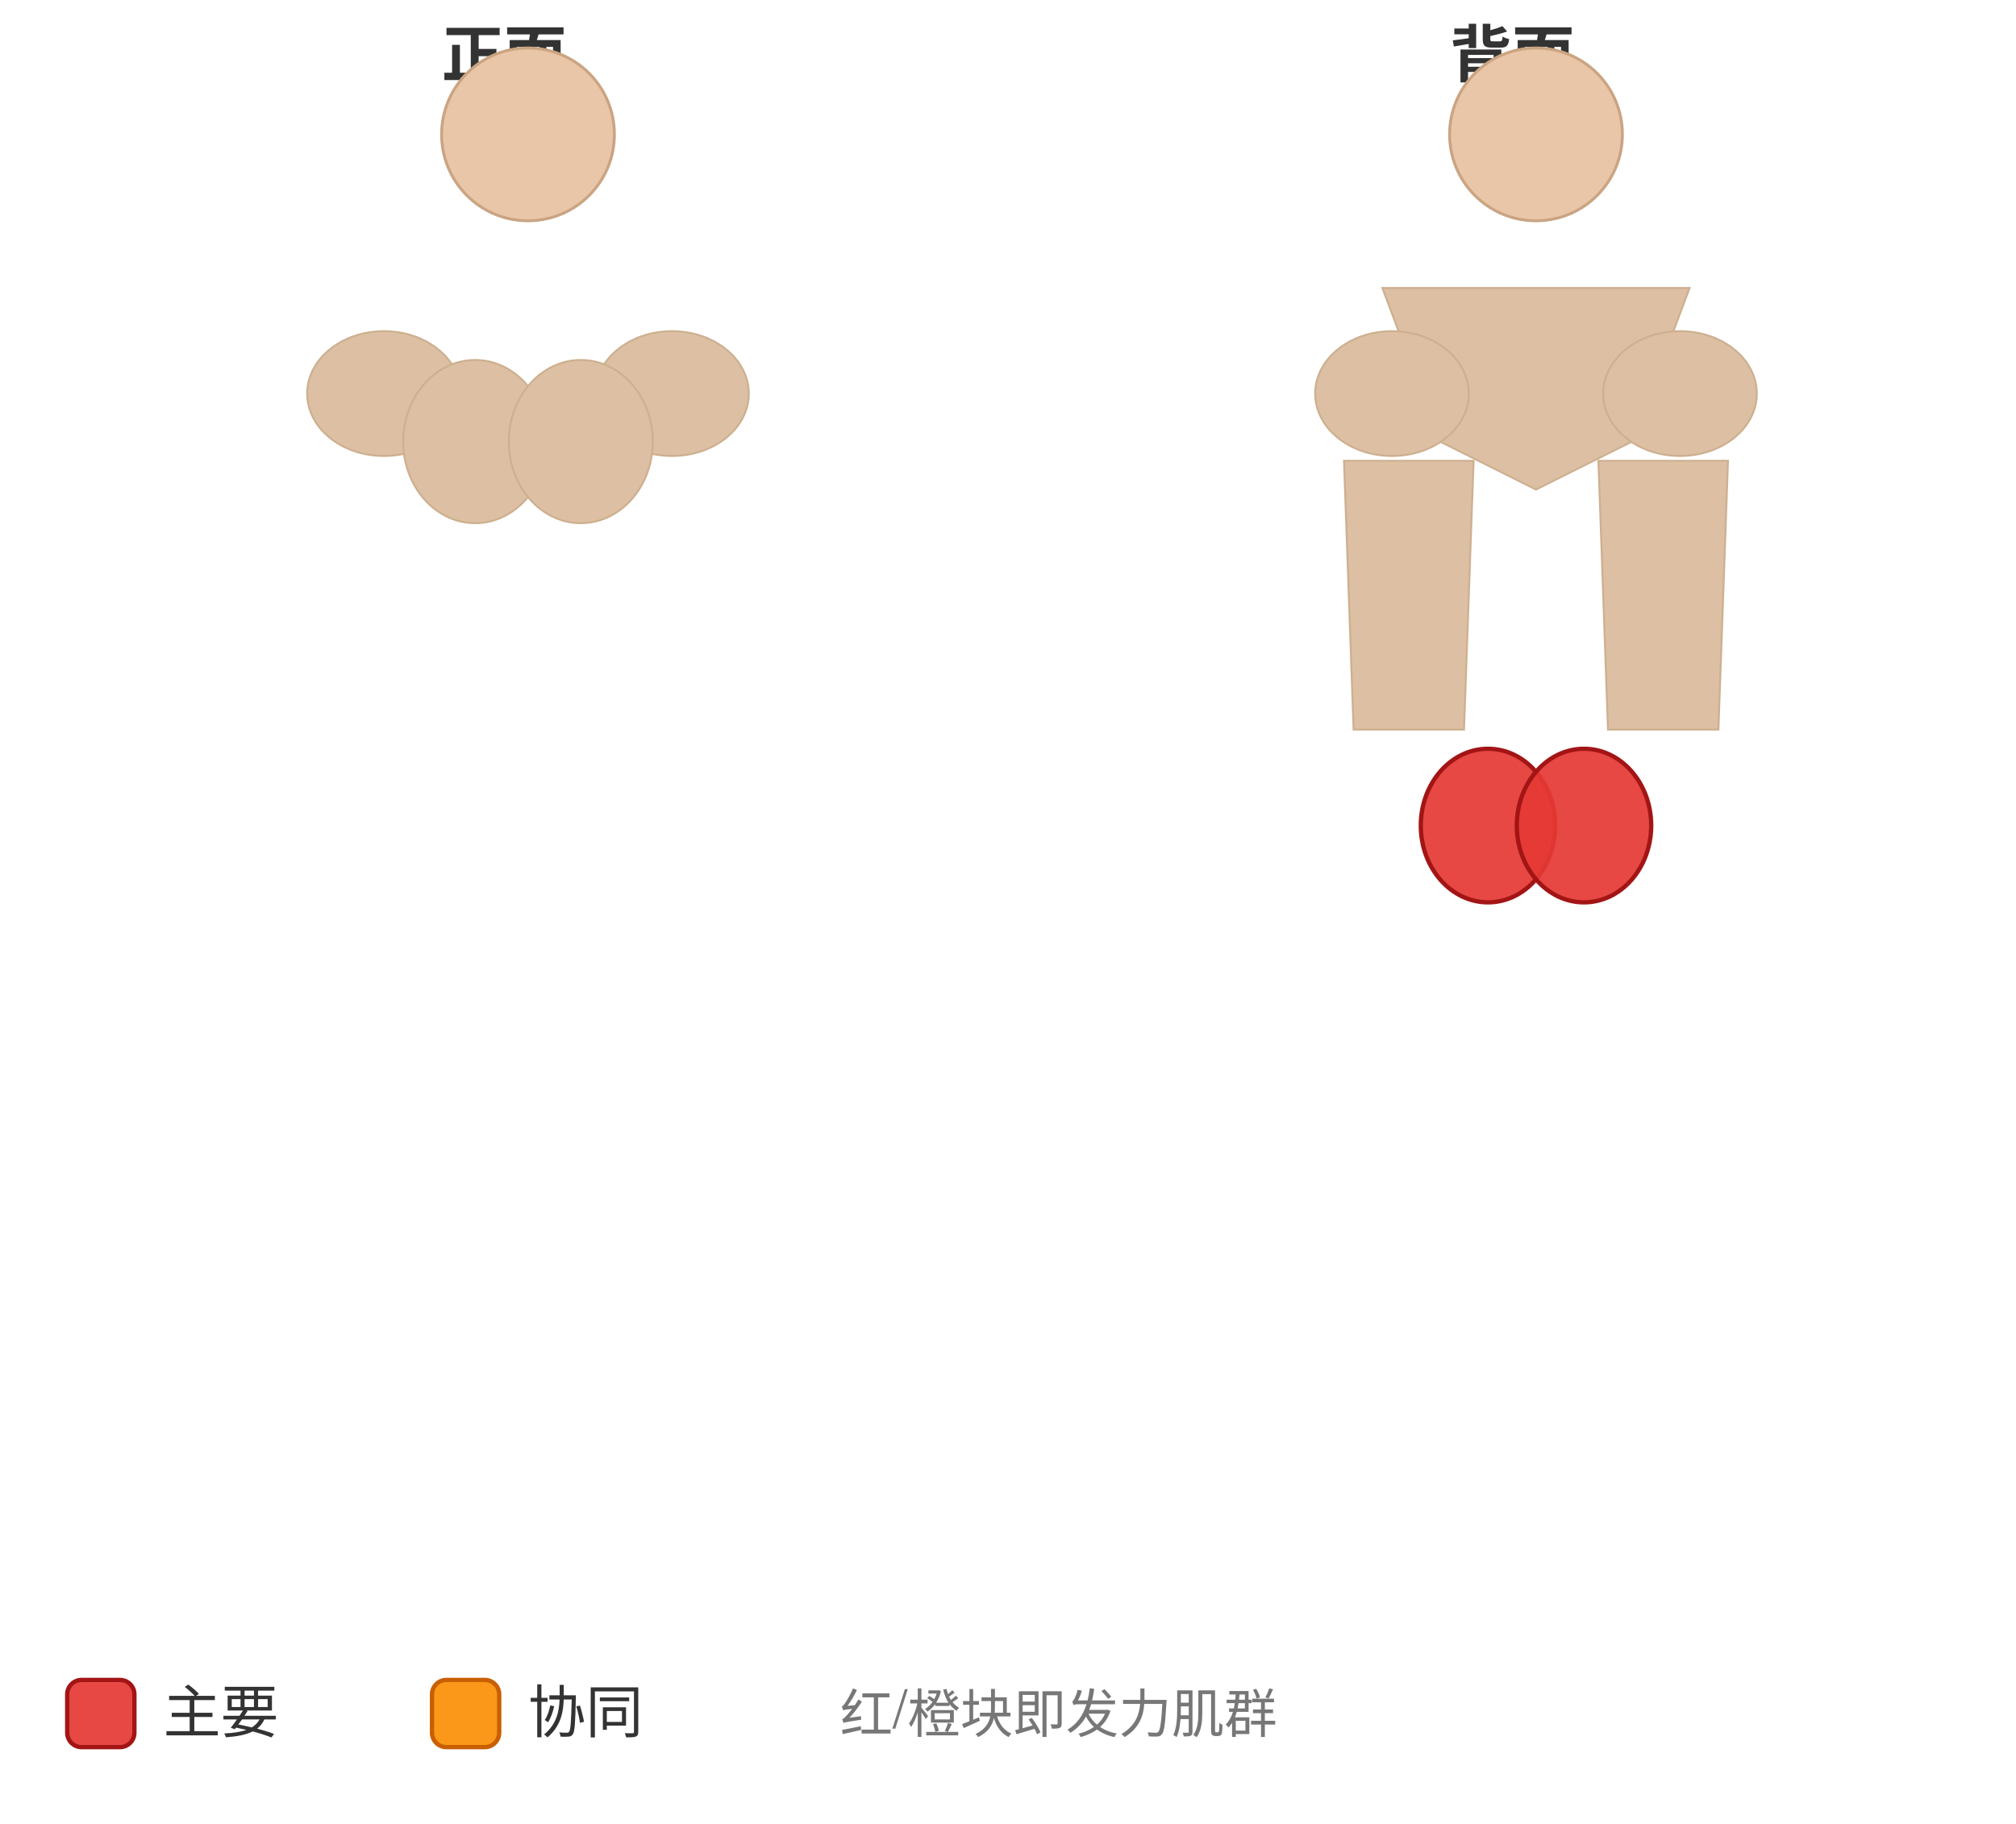
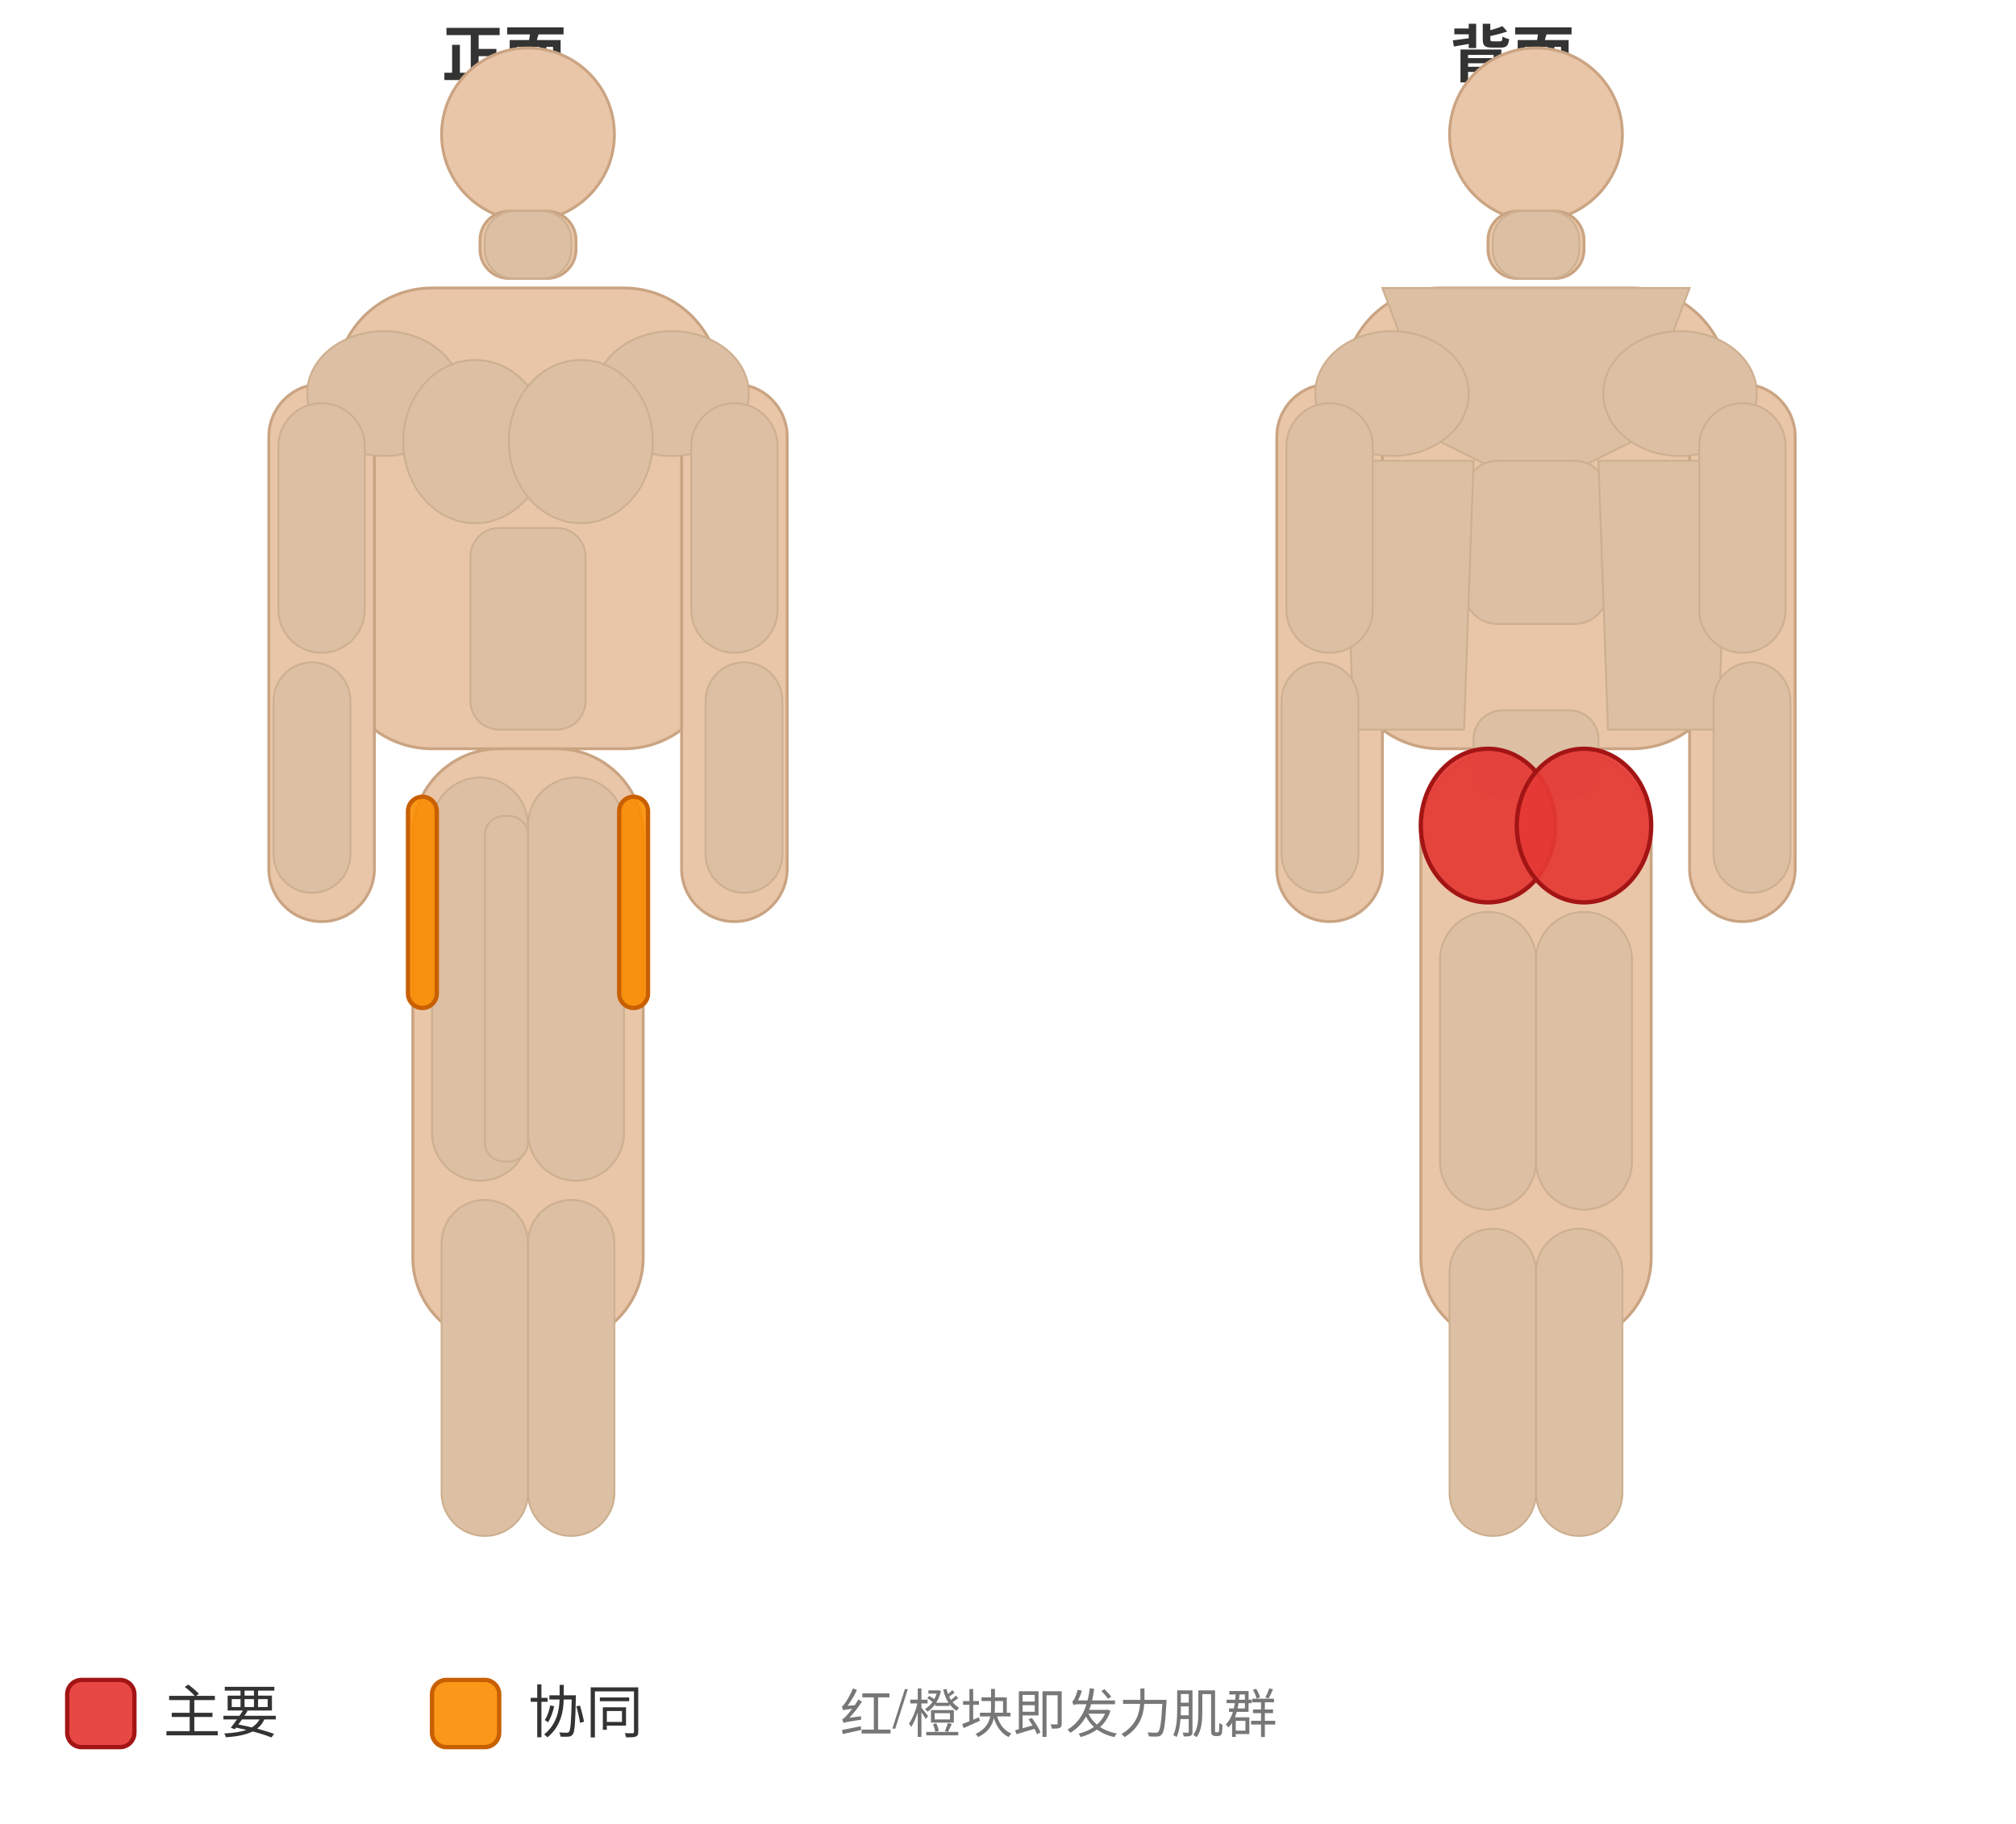
- <svg xmlns="http://www.w3.org/2000/svg" viewBox="0 0 420 380" font-family="-apple-system,Segoe UI,Helvetica,Arial,sans-serif">
+ <svg xmlns="http://www.w3.org/2000/svg" viewBox="0 0 420 380" width="420" height="380" font-family="-apple-system,Segoe UI,Helvetica,Arial,sans-serif">
  <rect width="420" height="380" fill="#ffffff" />
  <text x="105" y="16" font-size="13" font-weight="700" text-anchor="middle" fill="#333">正面</text>
  <text x="315" y="16" font-size="13" font-weight="700" text-anchor="middle" fill="#333">背面</text>
  <g transform="translate(10,0)">
    <circle fill="#e9c6a8" stroke="#caa482" stroke-width="0.6" cx="100" cy="28" r="18" />
-     <rect fill="#e9c6a8" stroke="#caa482" stroke-width="0.6" x="90" y="44" w="20" h="14" rx="6" />
-     <rect fill="#e9c6a8" stroke="#caa482" stroke-width="0.6" x="60" y="60" w="80" h="96" rx="20" />
-     <rect fill="#e9c6a8" stroke="#caa482" stroke-width="0.6" x="46" y="80" w="22" h="112" rx="11" />
-     <rect fill="#e9c6a8" stroke="#caa482" stroke-width="0.6" x="132" y="80" w="22" h="112" rx="11" />
-     <rect fill="#e9c6a8" stroke="#caa482" stroke-width="0.6" x="76" y="156" w="48" h="124" rx="18" />
-     <rect fill="#ddc0a4" stroke="#cdb090" stroke-width="0.4" x="91" y="44" w="18" h="14" rx="6" />
+     <rect fill="#e9c6a8" stroke="#caa482" stroke-width="0.6" x="90" y="44" width="20" height="14" rx="6" />
+     <rect fill="#e9c6a8" stroke="#caa482" stroke-width="0.6" x="60" y="60" width="80" height="96" rx="20" />
+     <rect fill="#e9c6a8" stroke="#caa482" stroke-width="0.6" x="46" y="80" width="22" height="112" rx="11" />
+     <rect fill="#e9c6a8" stroke="#caa482" stroke-width="0.6" x="132" y="80" width="22" height="112" rx="11" />
+     <rect fill="#e9c6a8" stroke="#caa482" stroke-width="0.6" x="76" y="156" width="48" height="124" rx="18" />
+     <rect fill="#ddc0a4" stroke="#cdb090" stroke-width="0.4" x="91" y="44" width="18" height="14" rx="6" />
    <ellipse fill="#ddc0a4" stroke="#cdb090" stroke-width="0.4" cx="70" cy="82" rx="16" ry="13" />
    <ellipse fill="#ddc0a4" stroke="#cdb090" stroke-width="0.4" cx="130" cy="82" rx="16" ry="13" />
    <ellipse fill="#ddc0a4" stroke="#cdb090" stroke-width="0.4" cx="89" cy="92" rx="15" ry="17" />
    <ellipse fill="#ddc0a4" stroke="#cdb090" stroke-width="0.4" cx="111" cy="92" rx="15" ry="17" />
-     <rect fill="#ddc0a4" stroke="#cdb090" stroke-width="0.4" x="48" y="84" w="18" h="52" rx="9" />
-     <rect fill="#ddc0a4" stroke="#cdb090" stroke-width="0.4" x="134" y="84" w="18" h="52" rx="9" />
-     <rect fill="#ddc0a4" stroke="#cdb090" stroke-width="0.4" x="47" y="138" w="16" h="48" rx="8" />
-     <rect fill="#ddc0a4" stroke="#cdb090" stroke-width="0.4" x="137" y="138" w="16" h="48" rx="8" />
-     <rect fill="#ddc0a4" stroke="#cdb090" stroke-width="0.4" x="88" y="110" w="24" h="42" rx="6" />
-     <rect fill="#ddc0a4" stroke="#cdb090" stroke-width="0.4" x="80" y="162" w="20" h="84" rx="10" />
-     <rect fill="#ddc0a4" stroke="#cdb090" stroke-width="0.4" x="100" y="162" w="20" h="84" rx="10" />
-     <rect fill="#ddc0a4" stroke="#cdb090" stroke-width="0.4" x="91" y="170" w="9" h="72" rx="4" />
-     <rect fill="#fb8c00" fill-opacity="0.9" stroke="#c85f00" stroke-width="0.9" x="75" y="166" w="6" h="44" rx="3" />
-     <rect fill="#fb8c00" fill-opacity="0.9" stroke="#c85f00" stroke-width="0.9" x="119" y="166" w="6" h="44" rx="3" />
-     <rect fill="#ddc0a4" stroke="#cdb090" stroke-width="0.4" x="82" y="250" w="18" h="70" rx="9" />
-     <rect fill="#ddc0a4" stroke="#cdb090" stroke-width="0.4" x="100" y="250" w="18" h="70" rx="9" />
+     <rect fill="#ddc0a4" stroke="#cdb090" stroke-width="0.4" x="48" y="84" width="18" height="52" rx="9" />
+     <rect fill="#ddc0a4" stroke="#cdb090" stroke-width="0.4" x="134" y="84" width="18" height="52" rx="9" />
+     <rect fill="#ddc0a4" stroke="#cdb090" stroke-width="0.4" x="47" y="138" width="16" height="48" rx="8" />
+     <rect fill="#ddc0a4" stroke="#cdb090" stroke-width="0.4" x="137" y="138" width="16" height="48" rx="8" />
+     <rect fill="#ddc0a4" stroke="#cdb090" stroke-width="0.4" x="88" y="110" width="24" height="42" rx="6" />
+     <rect fill="#ddc0a4" stroke="#cdb090" stroke-width="0.4" x="80" y="162" width="20" height="84" rx="10" />
+     <rect fill="#ddc0a4" stroke="#cdb090" stroke-width="0.4" x="100" y="162" width="20" height="84" rx="10" />
+     <rect fill="#ddc0a4" stroke="#cdb090" stroke-width="0.4" x="91" y="170" width="9" height="72" rx="4" />
+     <rect fill="#fb8c00" fill-opacity="0.9" stroke="#c85f00" stroke-width="0.9" x="75" y="166" width="6" height="44" rx="3" />
+     <rect fill="#fb8c00" fill-opacity="0.9" stroke="#c85f00" stroke-width="0.9" x="119" y="166" width="6" height="44" rx="3" />
+     <rect fill="#ddc0a4" stroke="#cdb090" stroke-width="0.4" x="82" y="250" width="18" height="70" rx="9" />
+     <rect fill="#ddc0a4" stroke="#cdb090" stroke-width="0.4" x="100" y="250" width="18" height="70" rx="9" />
  </g>
  <g transform="translate(220,0)">
    <circle fill="#e9c6a8" stroke="#caa482" stroke-width="0.6" cx="100" cy="28" r="18" />
-     <rect fill="#e9c6a8" stroke="#caa482" stroke-width="0.6" x="90" y="44" w="20" h="14" rx="6" />
-     <rect fill="#e9c6a8" stroke="#caa482" stroke-width="0.6" x="60" y="60" w="80" h="96" rx="20" />
-     <rect fill="#e9c6a8" stroke="#caa482" stroke-width="0.6" x="46" y="80" w="22" h="112" rx="11" />
-     <rect fill="#e9c6a8" stroke="#caa482" stroke-width="0.6" x="132" y="80" w="22" h="112" rx="11" />
-     <rect fill="#e9c6a8" stroke="#caa482" stroke-width="0.6" x="76" y="156" w="48" h="124" rx="18" />
-     <rect fill="#ddc0a4" stroke="#cdb090" stroke-width="0.4" x="91" y="44" w="18" h="14" rx="6" />
+     <rect fill="#e9c6a8" stroke="#caa482" stroke-width="0.6" x="90" y="44" width="20" height="14" rx="6" />
+     <rect fill="#e9c6a8" stroke="#caa482" stroke-width="0.6" x="60" y="60" width="80" height="96" rx="20" />
+     <rect fill="#e9c6a8" stroke="#caa482" stroke-width="0.6" x="46" y="80" width="22" height="112" rx="11" />
+     <rect fill="#e9c6a8" stroke="#caa482" stroke-width="0.6" x="132" y="80" width="22" height="112" rx="11" />
+     <rect fill="#e9c6a8" stroke="#caa482" stroke-width="0.6" x="76" y="156" width="48" height="124" rx="18" />
+     <rect fill="#ddc0a4" stroke="#cdb090" stroke-width="0.4" x="91" y="44" width="18" height="14" rx="6" />
    <polygon fill="#ddc0a4" stroke="#cdb090" stroke-width="0.4" points="68,60 132,60 120,92 100,102 80,92" />
    <ellipse fill="#ddc0a4" stroke="#cdb090" stroke-width="0.4" cx="70" cy="82" rx="16" ry="13" />
    <ellipse fill="#ddc0a4" stroke="#cdb090" stroke-width="0.4" cx="130" cy="82" rx="16" ry="13" />
-     <rect fill="#ddc0a4" stroke="#cdb090" stroke-width="0.4" x="85" y="96" w="30" h="34" rx="7" />
+     <rect fill="#ddc0a4" stroke="#cdb090" stroke-width="0.4" x="85" y="96" width="30" height="34" rx="7" />
    <polygon fill="#ddc0a4" stroke="#cdb090" stroke-width="0.4" points="60,96 87,96 85,152 62,152" />
    <polygon fill="#ddc0a4" stroke="#cdb090" stroke-width="0.4" points="113,96 140,96 138,152 115,152" />
-     <rect fill="#ddc0a4" stroke="#cdb090" stroke-width="0.4" x="87" y="148" w="26" h="18" rx="6" />
-     <rect fill="#ddc0a4" stroke="#cdb090" stroke-width="0.4" x="48" y="84" w="18" h="52" rx="9" />
-     <rect fill="#ddc0a4" stroke="#cdb090" stroke-width="0.4" x="134" y="84" w="18" h="52" rx="9" />
-     <rect fill="#ddc0a4" stroke="#cdb090" stroke-width="0.4" x="47" y="138" w="16" h="48" rx="8" />
-     <rect fill="#ddc0a4" stroke="#cdb090" stroke-width="0.4" x="137" y="138" w="16" h="48" rx="8" />
+     <rect fill="#ddc0a4" stroke="#cdb090" stroke-width="0.4" x="87" y="148" width="26" height="18" rx="6" />
+     <rect fill="#ddc0a4" stroke="#cdb090" stroke-width="0.4" x="48" y="84" width="18" height="52" rx="9" />
+     <rect fill="#ddc0a4" stroke="#cdb090" stroke-width="0.4" x="134" y="84" width="18" height="52" rx="9" />
+     <rect fill="#ddc0a4" stroke="#cdb090" stroke-width="0.4" x="47" y="138" width="16" height="48" rx="8" />
+     <rect fill="#ddc0a4" stroke="#cdb090" stroke-width="0.4" x="137" y="138" width="16" height="48" rx="8" />
    <ellipse fill="#e53935" fill-opacity="0.92" stroke="#a31515" stroke-width="0.9" cx="90" cy="172" rx="14" ry="16" />
    <ellipse fill="#e53935" fill-opacity="0.92" stroke="#a31515" stroke-width="0.9" cx="110" cy="172" rx="14" ry="16" />
-     <rect fill="#ddc0a4" stroke="#cdb090" stroke-width="0.4" x="80" y="190" w="20" h="62" rx="10" />
-     <rect fill="#ddc0a4" stroke="#cdb090" stroke-width="0.4" x="100" y="190" w="20" h="62" rx="10" />
-     <rect fill="#ddc0a4" stroke="#cdb090" stroke-width="0.4" x="82" y="256" w="18" h="64" rx="9" />
-     <rect fill="#ddc0a4" stroke="#cdb090" stroke-width="0.4" x="100" y="256" w="18" h="64" rx="9" />
+     <rect fill="#ddc0a4" stroke="#cdb090" stroke-width="0.4" x="80" y="190" width="20" height="62" rx="10" />
+     <rect fill="#ddc0a4" stroke="#cdb090" stroke-width="0.4" x="100" y="190" width="20" height="62" rx="10" />
+     <rect fill="#ddc0a4" stroke="#cdb090" stroke-width="0.4" x="82" y="256" width="18" height="64" rx="9" />
+     <rect fill="#ddc0a4" stroke="#cdb090" stroke-width="0.4" x="100" y="256" width="18" height="64" rx="9" />
  </g>
  <rect x="14" y="350" width="14" height="14" rx="3" fill="#e53935" fill-opacity="0.92" stroke="#a31515" stroke-width="0.9" />
  <text x="34" y="361" font-size="12" fill="#333">主要</text>
  <rect x="90" y="350" width="14" height="14" rx="3" fill="#fb8c00" fill-opacity="0.9" stroke="#c85f00" stroke-width="0.9" />
  <text x="110" y="361" font-size="12" fill="#333">协同</text>
  <text x="175" y="361" font-size="11" fill="#777">红/橙块即发力肌群</text>
</svg>
